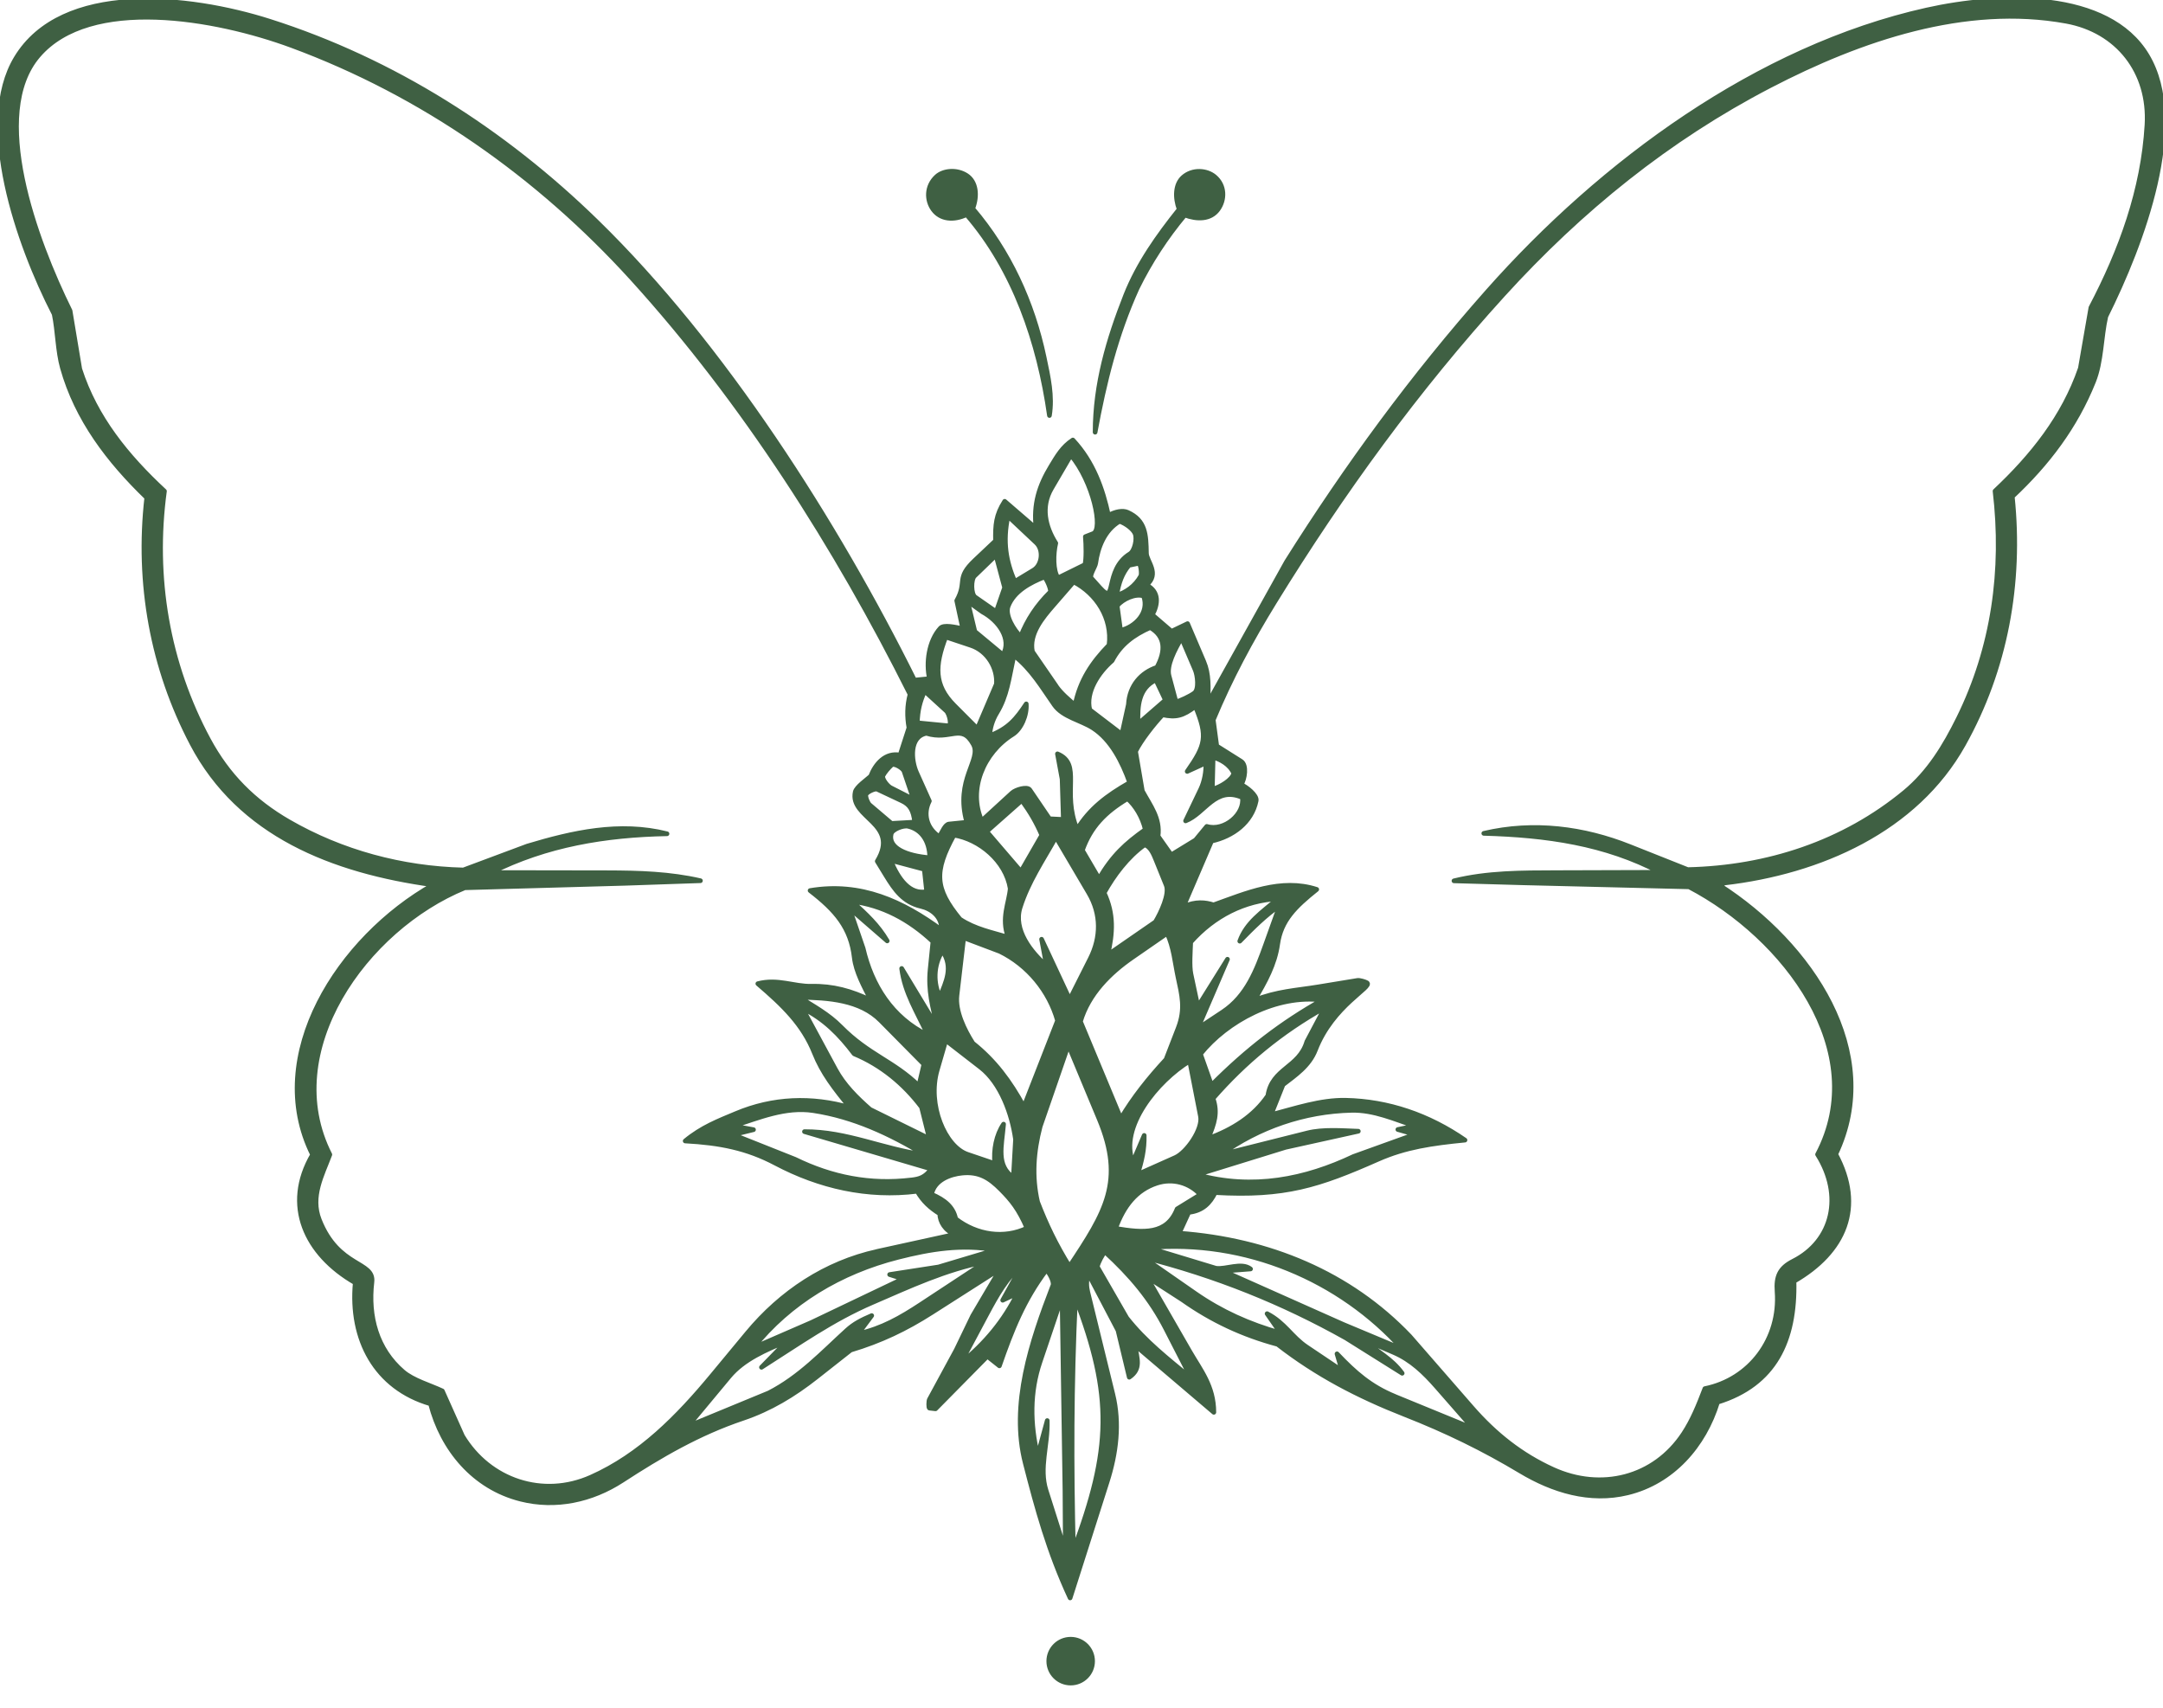
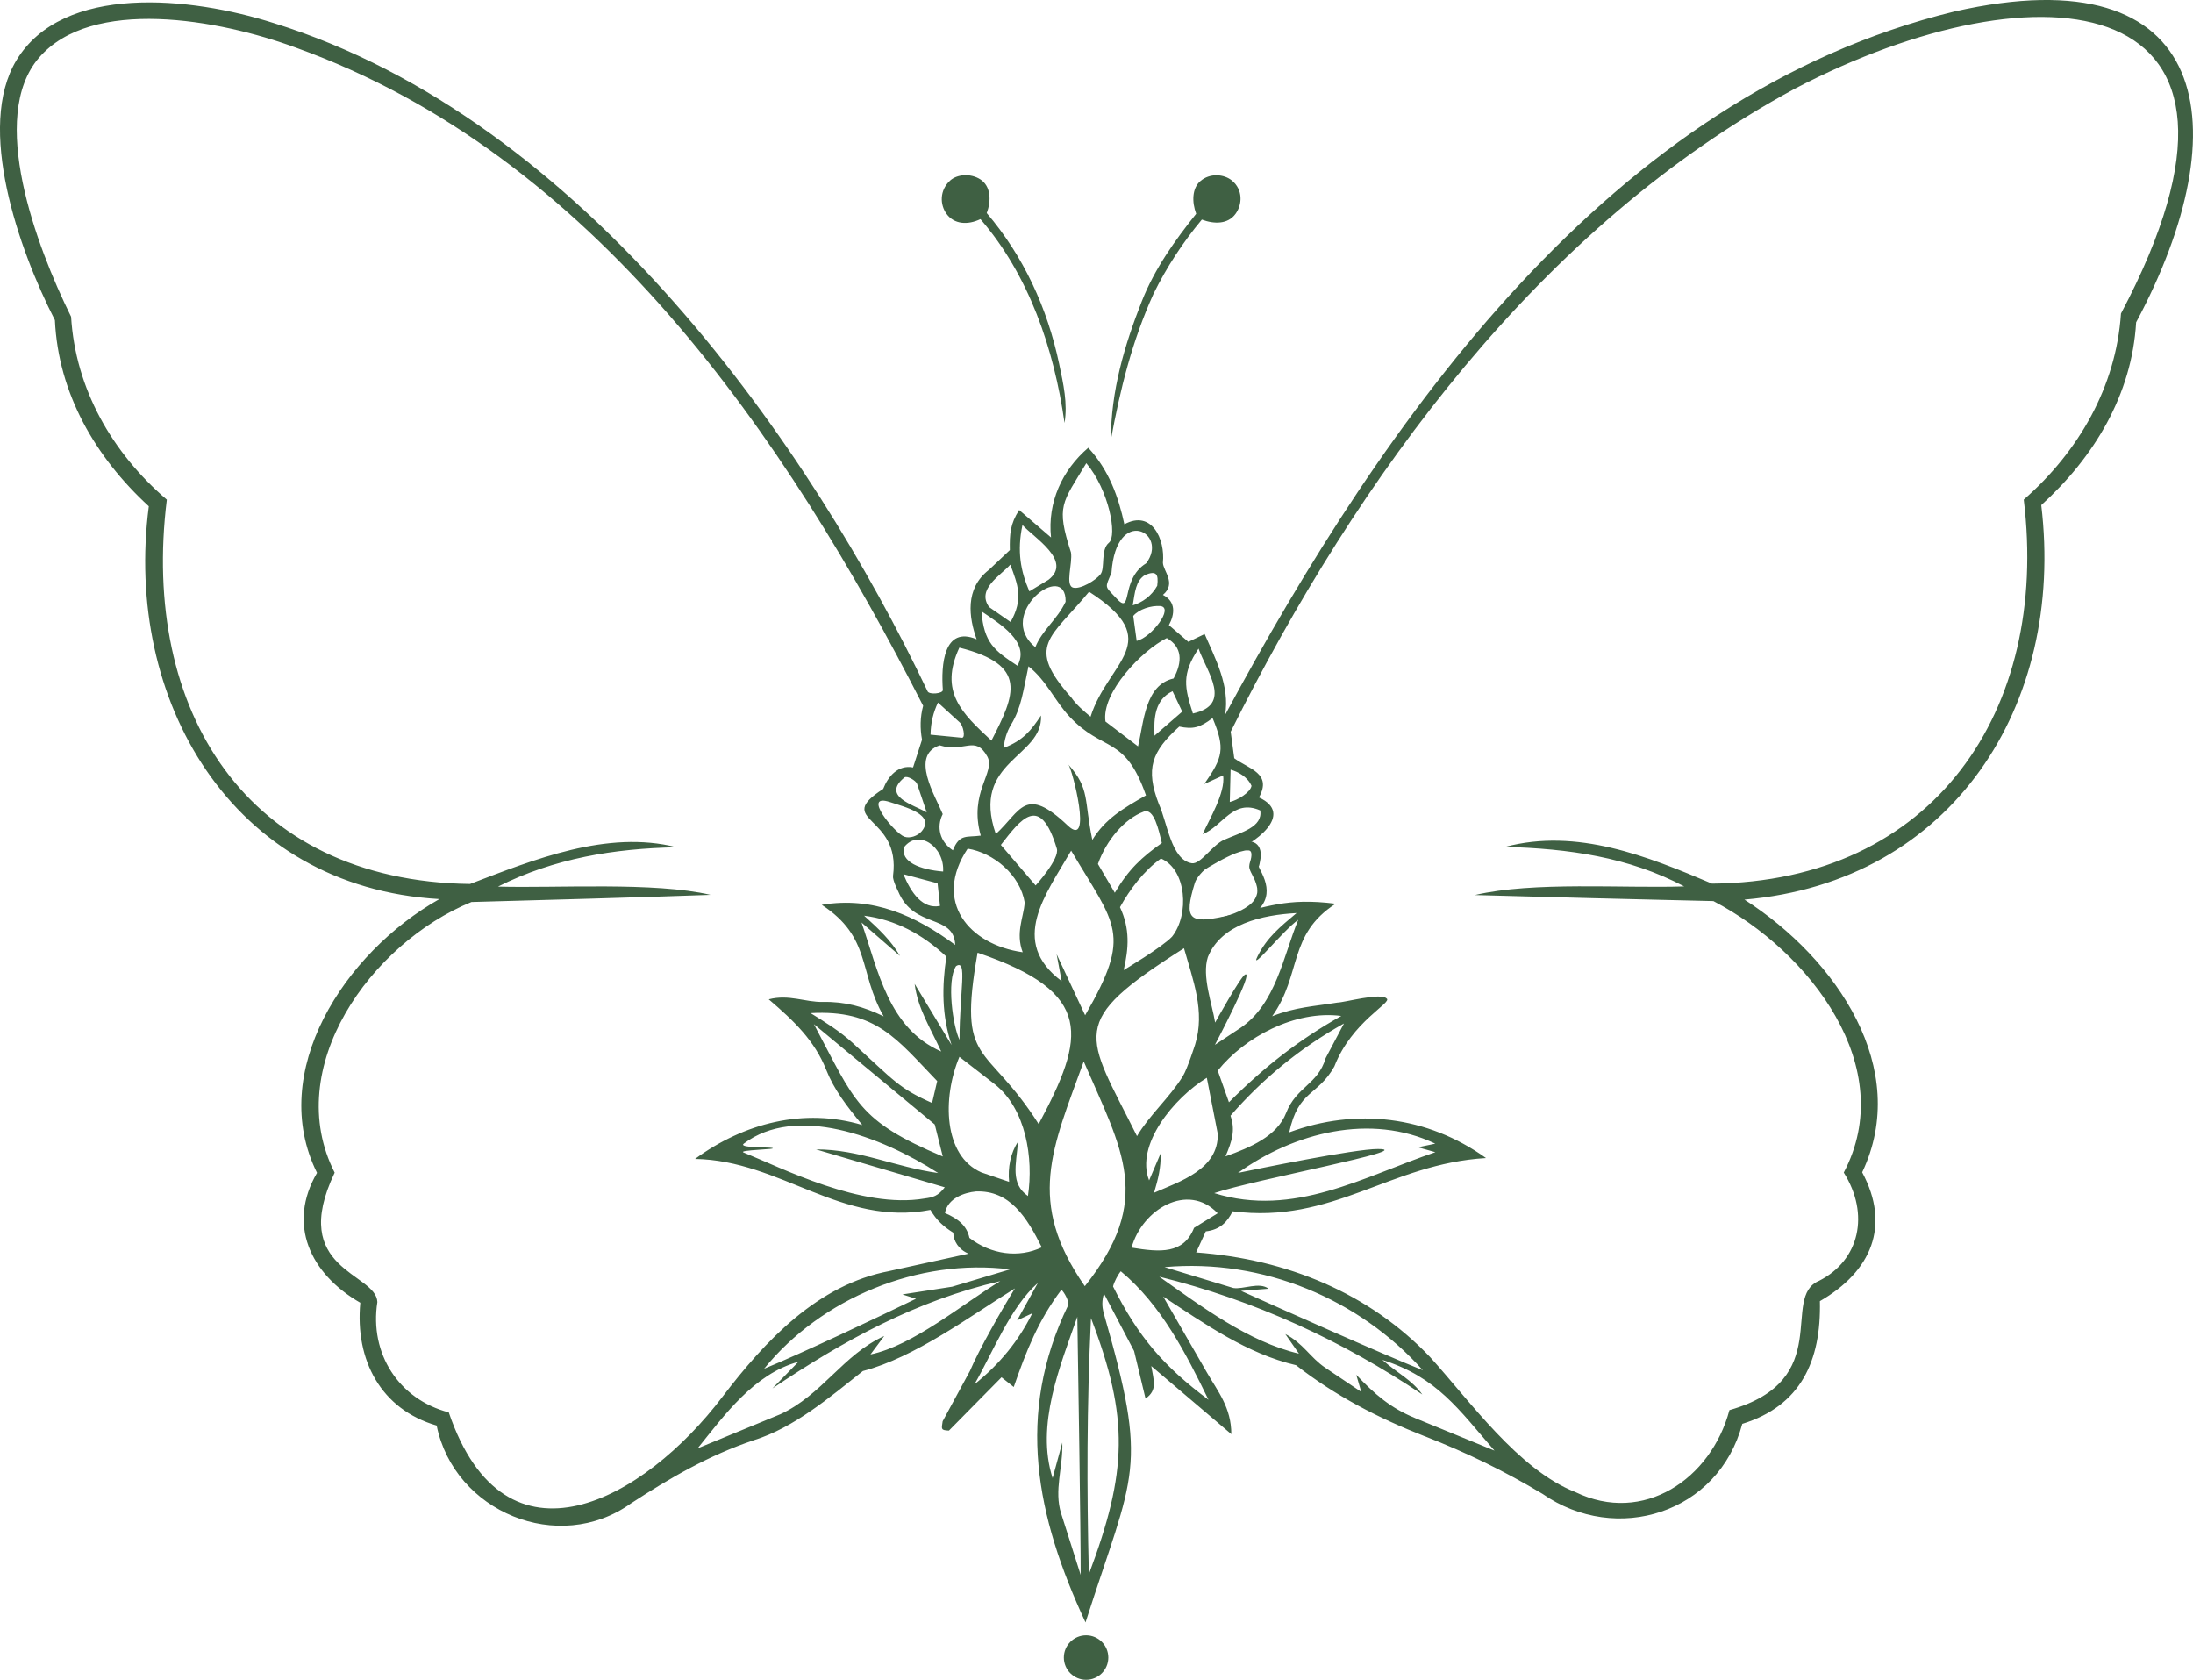
- <svg xmlns="http://www.w3.org/2000/svg" id="Capa_2" data-name="Capa 2" viewBox="0 0 696.67 550">
-   <defs>
-     <style>
-       .cls-3 {
-         fill: #3f6043;
-         stroke: #3f6043;
-         stroke-width: 1.5;
-         stroke-linecap: round;
-         stroke-linejoin: round;
-       }
-     </style>
-   </defs>
+ <svg xmlns="http://www.w3.org/2000/svg" id="Capa_2" data-name="Capa 2" viewBox="0 0 696.31 533.31">
  <g id="Capa_1-2" data-name="Capa 1">
-     <g class="cls-3">
-       <path d="M452.43,455.56c-15.14-5.94-28.4-12.88-40.93-22.6-11.21-3-21.2-7.66-30.62-14.32l-11.55-7.46,13.89,24.12c3.44,5.97,7.74,11.13,7.74,19.56l-25.41-21.62c.69,4.4,2.13,7.62-1.83,10.32l-3.63-15.09-9.56-18.22c-.71,2.23-.6,4.12-.17,5.9l8.07,32.93c2.3,9.39,1.09,19-1.84,28.17l-11.92,37.39c-6.96-15.02-10.68-28.77-14.43-43.37-4.86-18.88,1.91-39.15,8.9-57.28.48-1.25-1.36-4.42-2.13-4.96-7.33,9.74-11.12,19.35-15.12,30.86l-3.88-3.08-16.69,16.92-1.93-.22c-.4-.05-.27-2.36-.07-2.74l8.68-16,5.3-11,8.96-15.19-22.14,14.13c-8.37,5.34-16.38,9.18-26.13,12.1l-11.05,8.7c-7.26,5.71-14.85,10.32-23.63,13.28-14.23,4.79-26.49,11.93-38.91,20.01-9.82,6.39-21.46,8.86-32.67,6.03-15.13-3.81-25.27-16.07-29.06-30.71-17.74-5.16-25.94-20.79-24.25-38.99-16-9.21-23.23-24.95-13.74-41.24-15.84-31.89,8.45-69.75,38.86-86.92-32.46-4.47-62.35-16.26-77.66-45.41-12.81-24.37-17.74-51.73-14.61-79.29-12.24-11.83-22.52-25.21-27.17-41.8-1.53-5.46-1.5-11.76-2.65-17.31C5.82,78.5-7.59,39.93,5.19,18.72,19.95-5.78,60.65-1.51,86.92,6.87c39.81,12.7,75.25,35.33,105.15,64.46,40.72,39.67,77.2,96.86,102.47,147.72l4.83-.48c-1.15-5.02-.27-12.09,3.52-16.26,1.07-1.18,4.67-.35,7.21.19l-1.95-9.05c3.49-6.23-.43-7.06,5.85-12.99l6.64-6.27c-.09-5.11.12-8.32,2.96-12.73l10.12,8.72c-.96-7.78,1.01-13.8,4.81-20.05,1.94-3.19,3.64-6.22,7.02-8.42,6.6,7.09,9.63,15.76,11.46,24.29,2.25-1.26,4.63-1.69,6.17-1,5.84,2.63,5.96,7.25,6.07,13.19.05,2.61,4.41,6.56,0,10.23,4.22,2.16,3.75,6.17,1.9,9.6l6.18,5.31,5.17-2.48,5.22,12.24c1.71,4.01,1.53,8.22,1.27,13.43l25.4-45.61c19.42-30.86,40.6-59.76,64.8-87.08,36.72-41.45,86.9-78.45,141.33-90.6,23.6-5.27,58.43-6.37,71.02,14.64,13.08,21.83-1.64,60.67-13.28,84.03-1.55,6.77-1.35,14.48-3.96,20.99-5.82,14.52-14.83,26.4-26.17,37.03,2.9,28.04-2.22,55.67-15.76,79.88-15.38,27.5-46.16,41-76.97,44.58l-1.52.78c29.42,18.89,52.96,53.72,37.38,86.58,9.12,17.02,2.91,31.47-13.43,40.9.44,19.07-6.15,33.25-24.64,38.96-4.33,14.08-14.54,25.69-28.95,29.19-12.17,2.95-24.1-.73-34.52-6.98-11.97-7.18-23.88-12.99-37.29-18.25h0ZM379.78,397.17c28.92,2.13,54.93,12.91,74.27,33.19l20.03,22.99c7.47,8.57,15.89,15.25,26.11,19.9,15.47,7.04,32.63,2.83,42.08-11.51,2.83-4.3,4.78-9.07,6.85-14.51,14.51-2.94,24.38-16.01,23.25-31.26-.37-4.92.85-7.59,5.24-9.81,12.81-6.49,16.15-21.11,7.8-34.35,17.57-33.23-10.54-70.05-41.39-86.19l-53.55-1.3-22.17-.63c10.79-2.64,21.67-2.61,33.14-2.64l33.32-.1c-17.76-9.37-36.76-11.99-56.85-12.55,16.11-3.79,32.26-1.61,46.93,4.22l18.75,7.45c25.63-.58,50.18-8.59,69.94-24.94,7.76-6.42,12.86-14.84,17.29-23.8,11.26-22.79,14.75-47.69,11.75-73.17,11.95-11.22,22.1-23.87,27.48-39.53l3.4-19.55c9.75-18.57,16.82-37.94,18.06-58.87,1.01-17.08-9.48-30.36-26-33.37-32.53-5.92-66.26,5.6-95.48,20.78-32.78,17.03-60.93,39.82-85.86,67.21-27.87,30.63-51.97,63.85-73.67,99.08-7.72,12.54-14.21,24.68-19.73,37.93l1.13,8.42,7.83,4.93c1.94,1.22,1.2,5.74.02,7.51,1.65.72,5.2,3.43,4.84,5.19-1.42,7.02-7.55,11.5-14.38,12.99l-9.05,21.09c4.04-1.73,7-1.39,9.72-.54,10.41-3.71,21.72-8.72,33.22-4.98-6.93,5.54-11.51,9.97-12.58,17.62-.91,6.48-3.97,12.11-7.57,18.1,7.47-2.94,13.4-3.14,20.71-4.34l12.59-2.07c.65-.11,2.51.44,3.02.76,2.07,1.28-11.02,7.23-16.58,21.6-2.02,5.23-6.51,8.15-10.45,11.22l-3.87,9.69c7.83-2.05,16.04-4.84,24.07-4.67,13.64.29,26.68,4.72,38.41,12.83-10.63,1.05-19.13,2.25-28.01,6.17-19.18,8.47-30,12.01-52.45,10.73-1.64,3.33-3.98,5.87-8.52,6.37l-3.07,6.69-.02.02ZM282.53,403.04l25-5.48c-3.14-1.3-4.8-4.03-4.85-6.66-3.03-1.89-5.37-3.98-7.25-7.24-15.95,2.02-31.49-1.53-45.6-8.99-9.3-4.91-17.94-6.58-29.14-7.2,5.38-4.45,10.72-6.47,16.37-8.84,11.9-5.01,24.4-5.47,36.74-1.91-5.07-6.18-8.94-11.17-11.49-17.59-3.67-9.2-10.1-15.38-18.22-22.32,6.44-1.68,11.59.96,17.29.83,6.85-.15,12.86,1.49,19.2,4.58-2.32-4.56-4.91-9.27-5.43-13.83-1.09-9.56-5.94-15.19-14.23-21.57,16.38-2.77,29.88,3.54,42.38,12.72.1-4.28-3.17-6.83-6.65-7.64-5.69-1.33-8.43-5.26-11.29-9.94l-2.81-4.59c7.43-12.25-8.96-13.84-7.09-22.3.35-1.6,3.68-3.88,4.97-5.06,1.52-3.95,4.73-7.74,9.48-6.82l2.85-8.8c-.64-3.56-.62-7.16.36-10.77-23.66-47.3-53.57-94.38-89.48-133.9-30.27-33.3-67.44-59.45-109.67-75.05C69.53,5.64,29.03-1.59,12.33,17.92c-16.08,18.77-.99,59.45,10.24,82.18l3.12,18.75c5.01,15.62,15.14,28.06,27.28,39.33-3.77,27.71.96,55.51,14.17,80.03,6.19,11.49,14.55,19.91,25.88,26.44,17.04,9.83,36.42,15.05,56.22,15.54l20.6-7.69c14.54-4.37,29.68-7.82,44.99-3.97-19.83.4-38.8,3.48-56.71,12.49l37.34.06c10.44.02,20.35.32,30.14,2.57l-24.23.83-51.68,1.44c-32.04,13.1-60.35,52.72-43.45,85.93-2.47,6.6-6.35,13.51-3.38,21.04,6.14,15.56,17.74,13.22,16.93,20.04-1.3,11.06,1.56,21.61,10.02,28.86,3.27,2.81,8.7,4.32,12.65,6.18l6.51,14.55c8.63,14.32,25.86,20.16,41.41,13.22,15.85-7.06,27.98-19.44,38.98-32.71l11.36-13.71c10.84-13.08,25.18-22.61,41.8-26.26v-.02ZM349.43,181.86c.47-1.85.37-6.34.15-9.02l2.52-.99c3.31-1.3-.01-16.74-7.18-25.26l-6.24,10.67c-3.48,5.95-2.02,12.32,1.37,17.67-.82,3.44-.92,8.95.74,11.19l8.64-4.26ZM332.9,183.62c2.8-1.69,3.29-6.54.88-8.81l-9.13-8.59c-1.77,8.38-.58,14.61,2.19,21.07l6.06-3.67h0ZM363.92,178.38c1.53-.94,2.38-4.83,1.67-6.53-.63-1.51-3.01-3.28-5.01-3.96-4.93,2.92-6.99,8.54-7.67,13.5-.16,1.19-2.16,3.97-1.4,4.82l2.76,3.08c5.6,6.23,1.21-5.73,9.65-10.91ZM320.88,197.02l2.7-7.78-2.79-10.42-6.92,6.69c-1.16,1.13-1.14,5.85.21,6.79l6.79,4.72h.01ZM367.44,185.49c.36-.67-.04-4.21-.76-4.06l-3.08.64c-2.23,2.74-3.24,5.52-3.94,9.65,2.89-.84,5.98-2.91,7.79-6.23h-.01ZM328.74,205.01c2.09-5.35,5.16-10.05,9.61-14.43.09-1.02-1.04-3.72-1.94-4.76-4.65,1.81-9.86,4.6-11.7,9.44-1.11,2.92,1.91,7.71,4.03,9.75h0ZM340.15,220.98c1.56,2.27,4.09,4.42,6.12,6.1,1.62-8,5.49-13.72,10.94-19.33,1.08-8.69-4.04-16.54-11.4-20.35l-6.58,7.58c-3.36,3.87-7.87,9.15-6.7,14.89l7.64,11.1h-.02ZM360.91,203.02c4.68-1.05,9.39-5.68,7.42-11.07-2.66-.91-6.7.98-8.51,3.14l1.09,7.93ZM323.06,210.9c2.88-5.07-1.36-11-6.64-13.84l-4.78-3.44,2.34,9.75,9.08,7.54h0ZM361.34,236.48l2.1-9.56c.33-6.12,4.14-10.32,9.18-11.98,2.9-5.34,2.76-10.01-2.16-12.83-5.39,2.39-9.56,5.46-12.27,10.68-4.35,3.78-8.58,10.04-7.19,15.81l10.33,7.88h.01ZM314.8,234.67l6.13-14.36c.38-5.17-2.86-10.67-8.2-12.45l-8.12-2.71c-3.54,9.23-3.81,15.49,2.71,22.02l7.48,7.5ZM378.76,226.07c1.32-.34,4.5-1.79,5.92-2.86,1.59-1.2,1-5.76.28-7.45l-4.4-10.29c-2.18,3.74-4.93,8.87-4.03,12.22l2.24,8.38h-.01ZM338.01,263.7l4.48.22-.4-13.02-1.5-8.11c7.98,3.32,1.28,12.1,6.31,24.29,4.12-6.66,9.57-10.82,16.97-15.02-2.39-6.66-5.92-13.76-11.85-17.6-3.86-2.49-9.7-3.54-12.42-7.41-4.02-5.73-7.29-11.43-13.03-15.97-1.64,7.55-2.2,13.05-5.5,18.48-1.46,2.41-2.17,4.88-2.32,7.41,6.1-2.34,8.61-5.46,11.79-10.27.29,3.61-1.65,8.13-4.38,9.83-9.5,5.93-14.38,17.82-9.96,27.8l9.78-8.97c1.13-1.04,4.88-2.2,5.71-.97l6.33,9.31h0ZM375.38,225.48l-3.08-6.49c-5.58,2.61-6,8.43-5.73,14.12l8.8-7.64h.01ZM305.38,233.76c1.33.13.41-3.9-.59-4.81l-6.97-6.36c-1.46,3.15-2.27,6.18-2.36,10.2l9.92.97h0ZM388.69,266.16c5.65,1.71,12.31-4.01,11.45-9.32-8.7-3.82-11.95,5.08-18.28,7.54l4.89-10.22c1.19-2.5,1.76-5.79,1.63-8.44l-6,2.73c5.9-8.44,6.72-11.17,2.64-20.94-4.05,3.1-6.26,3.61-10.58,2.71-2.77,2.93-6.99,8.27-8.69,11.78l2.18,12.75c2.56,4.75,5.85,8.79,5.06,14.56l4.25,6.02,7.83-4.79,3.61-4.38h0ZM311.41,264.83c-3.92-13.78,4.84-20.11,2.08-25.12-3.84-6.95-7.32-1.09-15.12-3.54-5.56,1.06-4.93,8.69-3.16,12.64l4.12,9.18c-2.09,4.13-.91,8.79,3.23,11.5.99-1.72,1.88-3.97,3.1-4.09l5.76-.58h-.01ZM397.38,249.04c-1.3-2.93-4.37-4.52-6.65-5.15l-.26,10.27c2.46-.56,6.52-3,6.91-5.13h0ZM294.25,257.45l-3.06-9.04c-.35-1.04-3.21-2.76-4.03-2.03-.97.86-2.29,2.44-2.77,3.41s1.43,3.37,2.49,3.91l7.37,3.75h0ZM294.61,264.77c-.42-3.79-1.49-5.61-4.1-6.84l-7.95-3.74c-.77-.36-3.49.94-3.67,1.77-.18.83.59,2.73,1.23,3.28l7.02,5.96,7.46-.42h.01ZM353.97,282.98c4.39-7.46,8.55-11.28,14.93-15.8-1-4.18-3.17-7.66-5.73-9.97-7.27,4.34-11.9,9.12-14.56,16.63l5.36,9.14h0ZM328.83,280.66l6.73-11.69c-1.76-4.05-3.52-7.13-6.44-11.19l-11.33,10.02,11.04,12.87h0ZM299.46,276.24c-.03-5.75-3.01-9.25-6.98-10.13-1.65-.37-5.09,1.02-5.44,2.43-1.15,4.62,5.06,7.13,12.42,7.71h0ZM324.72,301.85c-2.3-6.11.25-11,.66-15.68-1.43-8.91-9.96-15.91-18.13-17.2-6.45,11.78-6.19,17.16,1.94,27.06,4.77,3.2,10.48,4.32,15.53,5.83h0ZM344.55,321.87l6.62-13.14c3.45-6.84,3.55-14.3-.44-21.08l-10.63-18.04c-4.22,7.54-8.95,14.45-11.53,22.64-2.29,7.29,3.6,14.51,8.5,18.78l-1.59-8.53,9.05,19.38h.02ZM372.14,296.92c1.79-2.96,4.62-9,3.48-11.83l-3.24-8.01c-.75-1.84-1.79-4.51-3.75-4.98-5.45,3.88-9.92,9.86-13.01,15.45,3.21,6.85,2.79,13.02,1.17,19.97l15.36-10.61h-.01ZM298.47,287.16l-.77-7.19-10.86-2.89c2.49,6.04,6.16,11.18,11.63,10.07h0ZM393.86,325.9c7.74-5.13,10.87-13.52,13.79-21.63l4.55-12.69c-4.88,3.42-8.57,7.12-12.89,11.54,2.15-5.98,7.12-9.27,12.37-13.69-10.87.58-20.67,5.54-28.17,13.99-.11,3.01-.47,7.71.08,10.3l2.23,10.48,9.53-15.26-9.6,22.33,8.11-5.37h0ZM290.42,311.91l11.72,19.4c-1.85-6.97-3.23-12.43-2.55-19.15l.9-8.9c-7.68-7.2-16.26-11.72-26.12-12.99,4.7,4.26,8.46,7.75,11.39,12.77l-12.21-10.6,4.45,12.99c2.75,11.84,9.2,22.3,20.84,27.96-3.42-7.49-7.43-13.56-8.43-21.47h0ZM375.56,341.23l3.91-10.09c2.42-6.25,1.19-10.63-.07-16.54-1-4.69-1.35-9.49-3.48-14.02l-11.26,7.79c-7.21,4.99-14.06,11.76-16.67,20.63l13.01,31.23c4.03-6.78,8.99-12.99,14.55-19h.01ZM329.8,356.42l10.82-27.7c-2.66-9.5-9.49-17.86-18.55-22.3l-11.68-4.41-2.17,18.58c-.59,5.07,2.42,11.19,5.12,15.41,7.02,5.59,11.92,12.15,16.45,20.43h0ZM303.56,306.27c-3.08,4.72-2.91,10.66-.83,14.82,1.95-4.85,4.41-9.55.83-14.82ZM295.95,349.71l1.63-6.94-13.92-14.08c-6.57-6.65-16.75-7.39-26.28-7.5,4.67,2.89,9.52,5.56,13.37,9.47,9.05,9.17,17.03,11.06,25.2,19.05ZM390.2,349.5c11.66-11.69,22.62-20.05,35.68-27.41-14.71-1.93-30.77,6.79-39.23,17.36l3.56,10.05h0ZM299.35,366.71l-2.55-10.17c-5.64-7.46-12.9-13.49-21.68-17.14-4.63-6.14-9.65-11.26-16.69-14.7l10.66,19.73c2.73,5.04,6.8,9.07,11.15,12.88l19.1,9.4h0ZM420.89,335.52l5.84-11.04c-14.18,7.91-25.95,17.72-36.03,29.28,1.59,4.58.5,8-1.59,12.91,7.93-2.85,14.79-7.21,19.25-13.78,1.32-8.88,10.05-8.97,12.54-17.37h-.01ZM323.24,362.05c-.62,7.34-2.47,13.27,3.15,17.2l.7-12.3c-1.14-8.2-4.74-18.14-11.22-23.17l-11.24-8.71-2.77,9.55c-3.24,11.17,2.5,24.69,9.74,27.15l8.81,2.99c-.47-4.4.47-9.24,2.83-12.71ZM344.45,407.89c11.66-17.52,17.93-27.49,9.61-47.44l-9.96-23.9-9.07,26.23c-2.13,8.18-2.72,16.13-.84,24.34,2.83,7.32,5.84,13.59,10.27,20.77h0ZM366.42,378.22l12.15-5.42c3.62-1.61,8.91-9.13,8.09-13.28l-3.48-17.81c-10.49,6.42-22.76,21.35-18.32,32.58l3.67-8.61c.1,4.66-.79,8.09-2.1,12.54h0ZM293.51,380.04c2.64-.32,4.37-.77,6.47-3.55l-40.87-12.03c13.73-.05,25.12,5.63,38.79,7.5-11.18-6.81-22.99-12.29-35.89-14.26-9.06-1.39-17.65,2.34-25.85,4.93l6.53,1.2-6.57,1.61,19.96,7.94c11.85,5.8,24.2,8.24,37.43,6.65h0ZM385.52,378.33c17.97,5.02,35.01,1.46,50.43-5.86l19.8-7.13-5.52-1.56,5.48-1.15c-6.45-2.13-13.16-5.19-20.35-5.03-15.29.35-29.9,5.4-42.28,14.32l28.06-7.04c4.93-1.24,11.04-.74,16.35-.55l-23.47,5.19-28.51,8.82h.01ZM330.78,395.54c-2.63-6.11-4.96-8.97-8.4-12.44-3.74-3.77-7.02-5.82-12.46-5.3-3.77.36-8.97,2.17-9.88,6.85,4.26,1.84,6.97,4.05,7.78,7.9,6.85,5.29,15.66,6.48,22.97,2.99h-.01ZM379.14,389.35l7.49-4.61c-3.5-3.8-8.87-5.37-14.05-3.68-6.61,2.16-10.67,7.34-13.28,14.58,9.06,1.49,16.52,2.11,19.84-6.29ZM394.04,409.37l38.64,17.21,19.08,7.98c-20.09-22.51-50.66-35.53-82-32.73l21.84,6.63c3.17.5,8.25-2.04,11.18.23l-8.74.68h0ZM286.55,410.49l15.76-2.44,18.38-5.5c-11.03-1.93-21.01-.27-31.41,2.37-18.53,4.71-34.94,14.46-46.66,29.16l18.77-8.16,29.46-14.06-4.31-1.37h.01ZM383.72,443.96l-8.18-15.97c-4.91-9.59-11.37-17.25-19.67-24.84-.77.86-2.12,3.31-2.46,4.82l9.51,16.52c6.03,7.64,13.08,13.07,20.81,19.47h-.01ZM449.21,449.73l25.31,10.37-11.73-13.4c-4.01-4.58-8.26-8.71-13.88-11.12l-9.99-4.29c4.99,4.37,9.23,6.23,12.7,10.99l-18.12-11.36c-20.47-11.49-41.93-20.11-65.4-26.04l16.85,11.71c8.42,5.85,17.46,9.92,27.48,12.72l-4.32-6.22c5.69,2.92,7.88,7.47,12.72,10.72l11.39,7.64-1.59-5.43c5.86,6.18,10.9,10.55,18.59,13.7h-.01ZM247.64,448.61c9.95-5.09,17.3-13.04,25.15-20.18,2.28-2.07,4.6-3.27,7.98-4.72l-4.37,5.85c7.69-1.69,13.79-5.23,20.17-9.42l21.04-13.84c-13.25,2.63-24.52,7.96-36.64,13.18-12.92,5.56-23.51,13.14-35.71,20.88l8.25-8.45c-6.86,2.82-14.05,5.9-18.64,11.41l-13.36,16.07,26.13-10.78h0ZM327.76,416.5l-4.81,2.26,6.59-11.9c-5.33,4.7-8.49,10.35-11.77,16.49l-8.38,15.72c8.01-6.44,14.02-13.77,18.38-22.58h-.01ZM336.93,480.04l6.2,19.51-.12-19.53-.94-62.43-7.1,21.02c-3.3,9.75-3.24,19.86-.75,30.2l3.08-11.29c.26,7.97-2.7,15.2-.37,22.53h0ZM346.4,418.01c-1.33,28.29-1.34,53.97-.67,81.32,12.25-32.59,12.82-49.62.67-81.32Z" />
-       <path d="M352.72,139.2c0-15.48,4.28-29.96,9.86-44.11,4.06-10.29,10.56-19.34,17.22-27.68-1.4-3.77-1.3-8.05,1.27-10.32,3.03-2.68,7.59-2.33,10.15-.18,3.39,2.84,3.31,7.44,1.1,10.5-2.44,3.39-6.83,3.3-10.72,1.85-5.96,7.13-11.22,15.15-15.35,23.58-6.85,15.12-10.59,30.37-13.53,46.36h0Z" />
-       <path d="M338.01,133.82c-3.36-23.65-11.31-46.91-26.7-64.71-4.12,1.97-8.36,1.6-10.73-1.62-2.18-2.96-2.28-7.53,1.09-10.62,2.16-1.98,6.47-2.42,9.64-.36s3.57,6.54,1.99,10.67c11.69,13.71,19.27,30.17,23,47.9,1.36,6.44,2.73,12.54,1.71,18.74h0Z" />
-       <circle cx="344.85" cy="535" r="7.06" />
+     <g fill="#3f6043">
+       <path d="M452.43,456.02c-15.14-5.94-28.4-12.88-40.93-22.6-15.54-3.62-29.04-13.16-42.17-21.78l13.89,24.12c3.44,5.97,7.74,11.13,7.74,19.56l-25.41-21.62c.69,4.4,2.13,7.62-1.83,10.32l-3.63-15.09-9.56-18.22c-.71,2.23-.6,4.12-.17,5.9,14.55,50.51,9.74,50.25-5.69,98.49-15.73-33.85-22.24-66.05-5.54-100.65.48-1.25-1.36-4.42-2.13-4.96-7.33,9.74-11.12,19.35-15.12,30.86l-3.88-3.08-16.69,16.92c-2.56-.11-2.42-.42-2-2.96,0,0,8.68-16,8.68-16,2.74-6.58,10.45-20.05,14.26-26.18-14.33,8.88-31.8,21.93-48.27,26.23-10.47,8.29-21.77,17.96-34.68,21.98-14.23,4.79-26.49,11.93-38.91,20.01-23.07,16.54-56.2,2.69-61.74-24.68-17.74-5.16-25.94-20.79-24.25-38.99-16-9.21-23.23-24.95-13.74-41.24-15.84-31.89,8.45-69.75,38.86-86.92-66.23-3.79-100.27-63.46-92.27-124.7-16.96-15.57-28.73-35.8-29.82-59.1C5.82,78.96-7.59,40.39,5.19,19.18,19.95-5.32,60.65-1.05,86.92,7.33c98.7,30.62,170.65,134.54,207.62,212.18.52,1.1,4.92.73,4.83-.48-.59-7.75.22-20.47,10.73-16.07-2.42-6.8-3.85-16.06,3.9-22.04,0,0,6.64-6.27,6.64-6.27-.09-5.11.12-8.32,2.96-12.73l10.12,8.72c-1.18-11.14,3.56-21.42,11.82-28.48,6.6,7.09,9.63,15.76,11.46,24.29,8.67-4.71,13,4.73,12.24,12.19.05,2.61,4.41,6.56,0,10.23,4.22,2.16,3.75,6.17,1.9,9.6l6.18,5.31,5.17-2.48c3.36,7.75,8.08,16.54,6.49,25.67C439.59,133.02,511.1,30.3,620.51,3.66c82.14-18.62,90.89,36.74,57.74,98.68-1.34,22.97-13.33,42.78-30.12,58.03,7.6,63.46-28.14,119.56-94.24,125.24,29.42,18.89,52.96,53.72,37.38,86.58,9.12,17.02,2.91,31.47-13.43,40.9.44,19.07-6.15,33.25-24.64,38.96-7.56,28.39-39.97,38.56-63.46,22.21-11.97-7.18-23.88-12.99-37.29-18.25ZM379.78,397.63c28.92,2.13,54.93,12.91,74.27,33.19,12.71,14.02,28.07,35.79,46.14,42.89,21.61,10.45,43.09-4.13,48.93-26.02,33.75-9.57,15.96-35.88,28.49-41.07,12.81-6.49,16.15-21.11,7.81-34.35,17.57-33.23-10.54-70.05-41.39-86.19-15.39-.32-61.03-1.49-75.72-1.92,18.53-4.37,47.12-2.1,66.45-2.74-17.76-9.37-36.76-11.99-56.85-12.55,22.81-6.06,45.27,3.01,65.68,11.67,70.41-.59,107.15-55,98.98-121.91,17.36-15.2,29.31-35.78,30.87-59.08,55.32-104.53-26.24-111.73-103.42-71.46-80.94,43.7-138.94,123.3-179.26,204.22l1.13,8.42c4.7,3.45,12.09,4.77,7.85,12.44,11.56,5.35-1.53,14.95-9.11,17.55-3.5,1.2-10.2,6.18-11.26,9.62-3.58,11.62-1.71,12.96,9.42,10.6,13.74-2.91,19.39-6.02,35.29-4.02-15.26,9.85-10.69,22.47-20.15,35.72,7.47-2.94,13.4-3.14,20.71-4.34,2.29-.03,13.68-3.21,15.61-1.31,2.07,1.28-11.02,7.23-16.58,21.6-5.3,9.46-11.43,7.4-14.32,20.91,21.19-7.81,43.74-5.27,62.48,8.16-30.6,1.81-48.53,21.03-80.46,16.91-1.64,3.33-3.98,5.87-8.52,6.37l-3.07,6.69ZM282.53,403.5l25-5.48c-3.14-1.3-4.8-4.03-4.85-6.66-3.03-1.89-5.37-3.98-7.25-7.24-28.13,5.44-47.51-15.72-74.74-16.18,15.54-11.41,34.62-16.28,53.11-10.76-5.07-6.18-8.94-11.17-11.49-17.59-3.67-9.2-10.1-15.38-18.22-22.32,6.44-1.68,11.59.96,17.29.83,6.85-.15,12.86,1.49,19.2,4.58-8.06-14.15-3.84-25.07-19.66-35.41,16.38-2.77,29.88,3.54,42.38,12.72-.45-10.02-13.08-4.9-18.13-17.03,0,0-1.8-3.54-1.62-4.87,2.62-19.5-19.21-17.21-3.12-27.62,1.52-3.95,4.73-7.74,9.48-6.82l2.85-8.8c-.64-3.56-.62-7.16.36-10.77C249.32,138.28,188.56,49.15,93.98,15.14,69.53,6.1,29.03-1.13,12.33,18.38c-16.08,18.77-.99,59.45,10.24,82.18,1.4,22.88,12.98,43.14,30.4,58.08-8.27,66.71,25.16,121.05,96.27,122.01,20.27-7.73,43.51-17.24,65.59-11.66-19.83.4-38.8,3.48-56.71,12.49,18.73.53,49.57-1.55,67.49,2.62-15.5.58-59.78,1.86-75.91,2.27-32.04,13.1-60.35,52.72-43.44,85.93-14.83,31.03,13.19,31.67,13.56,41.07-2.56,16.34,6.78,30.9,22.67,35.04,17.97,52.81,62.21,27.61,86.9-4.94,13.54-17.75,30.29-35.72,53.16-39.96ZM349.43,182.32c1.53-1.95-.06-7.78,2.67-10.01s-.01-16.74-7.18-25.26c-7.71,12.78-9.66,13.48-4.87,28.34.58,3.49-1.98,10.54.74,11.19,2.34.57,7.16-2.36,8.64-4.26ZM332.9,184.08c7.79-5.99-4.66-13.38-8.25-17.4-1.77,8.38-.58,14.61,2.19,21.07l6.06-3.67ZM363.92,178.84c7.38-9.69-9.51-18.58-11.01,3.01-2.06,4.96-2.23,4.05,1.36,7.9,5.6,6.23,1.21-5.73,9.65-10.91ZM320.88,197.48c4.13-7.33,2.32-11.81-.09-18.21-3.16,3.52-10.82,7.77-6.71,13.48,0,0,6.79,4.72,6.79,4.72ZM367.44,185.95c.47-3.73-.31-4.86-3.84-3.42-3.02,1.83-3.24,5.52-3.94,9.65,2.89-.84,5.98-2.91,7.79-6.23ZM328.74,205.47c2.09-5.35,6.96-8.78,9.61-14.43.26-13.51-22.57,3.93-9.61,14.43ZM340.15,221.44c1.56,2.27,4.09,4.42,6.12,6.1,5.54-17.56,24.19-23.77-.47-39.67-12.16,14.77-20.35,17.05-5.65,33.57ZM360.91,203.48c4.68-1.05,12.06-10.75,7.42-11.07-2.81-.19-6.7.98-8.51,3.14l1.09,7.93ZM323.06,211.36c4.18-7.55-5.8-13.42-11.42-17.28.75,10,4.09,12.45,11.42,17.28ZM361.34,236.94c1.84-7.63,2.18-19.5,11.28-21.53,2.9-5.34,2.76-10.01-2.16-12.83-7.87,3.91-20.81,17.32-19.46,26.49l10.33,7.88ZM314.8,235.13c7.56-14.68,11.7-24.04-10.19-29.52-6.49,14.03.79,20.79,10.19,29.52ZM378.76,226.52c12.69-2.77,4.5-13.06,1.79-20.6-5.45,8.15-4.43,12.39-1.79,20.6ZM339.05,262.11c8.02,7.62,1.37-18.03.2-19.35,6.87,7.71,4.92,11.21,7.58,23.89,4.12-6.66,9.63-9.93,17.03-14.13-6.71-19.27-13.57-13.56-24.27-25.01-4.78-5.11-7.29-11.43-13.03-15.97-1.64,7.55-2.2,13.05-5.5,18.48-1.46,2.41-2.17,4.88-2.32,7.41,6.1-2.34,8.61-5.46,11.79-10.27.71,13.46-22.41,14.22-14.34,37.64,8.01-7.35,9.19-15.67,22.87-2.68ZM375.38,225.94l-3.08-6.49c-5.58,2.61-6,8.43-5.73,14.12l8.8-7.64ZM305.38,234.22c1.33.13.41-3.9-.59-4.81l-6.97-6.36c-1.46,3.15-2.27,6.18-2.36,10.2l9.92.97ZM388.69,266.62c5.41-2.37,12.31-4.01,11.45-9.32-8.7-3.82-11.95,5.08-18.28,7.54,2.18-4.92,7.25-13.08,6.51-18.66l-6,2.73c5.9-8.44,6.72-11.17,2.64-20.94-4.05,3.1-6.26,3.61-10.58,2.71-8.78,7.92-10.79,13.39-6.5,24.53,2.73,5.96,3.92,17.79,10.46,18.85,2.81.46,6.51-5.78,10.29-7.44ZM311.41,265.29c-3.92-13.78,4.84-20.11,2.08-25.12-3.84-6.95-7.32-1.09-15.12-3.54-9.48,3.19-1.39,16.08.96,21.83-2.09,4.13-.91,8.79,3.23,11.5,2.12-5.36,4.42-4.03,8.86-4.67ZM397.38,249.5c-1.3-2.93-4.37-4.52-6.65-5.15l-.26,10.27c2.46-.56,6.52-3,6.91-5.13ZM294.25,257.91l-3.06-9.04c-.35-1.04-3.18-2.72-4.03-2.03-7.34,6.02,2.9,8.65,7.09,11.07ZM292.61,263.96c4.52-5.37-5.26-7.74-10.05-9.32-9.14-3.01,1.49,9.88,4.59,11,1.76.64,4.26-.26,5.46-1.69ZM353.97,283.44c4.39-7.46,8.55-11.28,14.93-15.8-1-4.18-2.5-11.17-5.73-9.97-6.13,2.26-11.9,9.12-14.56,16.63l5.36,9.14ZM328.83,281.12s7.71-8.46,6.73-11.69c-5.36-17.81-11.5-9.21-17.77-1.18l11.04,12.87ZM299.46,276.7c.48-7.89-7.83-13.64-12.42-7.71-1.15,4.62,5.06,7.13,12.42,7.71ZM324.72,302.31c-2.3-6.11.25-11,.66-15.68-1.43-8.91-9.96-15.91-18.13-17.2-11.13,16.74.36,30.48,17.47,32.89ZM344.55,322.33c15.07-26.04,9.66-28.42-4.44-52.26-8.08,13.97-19.83,28.81-3.02,41.42l-1.59-8.53,9.05,19.38ZM372.14,297.38c5.58-7.04,4.61-21.35-3.52-24.81-5.45,3.88-9.92,9.86-13.01,15.45,3.21,6.85,2.79,13.02,1.17,19.97,0,0,12.16-7.21,15.36-10.61ZM298.47,287.62l-.77-7.19-10.86-2.89c2.49,6.04,6.16,11.18,11.63,10.07ZM393.86,326.35c11.24-7.6,13.57-22.69,18.34-34.32-4.88,3.42-15.66,17.06-12.89,11.54,2.98-5.95,7.12-9.27,12.37-13.69-10.87.58-23.97,3.5-28.17,13.99-1.96,6.04,1.37,14.88,2.31,20.78,0,0,8.07-14.59,9.53-15.26,2.93-1.34-9.6,22.33-9.6,22.33l8.11-5.37ZM290.42,312.37l11.72,19.4c-3.15-9.53-3.07-18.52-1.65-28.06-7.68-7.2-16.26-11.72-26.12-12.99,4.7,4.26,8.46,7.75,11.39,12.77l-12.21-10.6c5.33,15.33,8.49,33.53,25.3,40.95-3.42-7.49-7.43-13.56-8.43-21.47ZM375.56,341.69c1.43-2.29,3.91-10.09,3.91-10.09,3.25-10.5-.7-20.47-3.54-30.55-37.41,23.77-31.33,26.68-14.92,59.65,4.03-6.78,10.22-12.06,14.55-19ZM329.8,356.88c14.74-27.6,17.94-41.73-19.4-54.41-6.41,36.46,2.56,27.92,19.4,54.41ZM303.56,306.73c-3.08,4.72-.97,19.24,1.11,23.4,0-15.52,2.6-25.77-1.11-23.4ZM295.95,350.17l1.63-6.94c-12.92-13.39-19.37-22.73-40.2-21.58,4.67,2.89,9.32,5.77,13.37,9.47,13.3,12.14,14.62,14.34,25.2,19.05ZM390.2,349.96c11.66-11.69,22.62-20.05,35.68-27.41-14.71-1.93-30.77,6.79-39.23,17.36l3.56,10.05ZM258.43,325.16c13.14,24.73,13.88,30.6,40.92,42.01l-2.55-10.17M420.89,335.98l5.84-11.04c-14.18,7.91-25.95,17.72-36.03,29.28,1.59,4.58.5,8-1.59,12.91,7.93-2.85,16.36-6.38,19.25-13.78,3.26-8.37,10.05-8.97,12.54-17.37ZM323.24,362.51c-.62,7.34-2.47,13.27,3.15,17.2,1.81-11.99-.61-27.63-10.52-35.47,0,0-11.24-8.71-11.24-8.71-5.5,13.13-5.05,31.44,6.98,36.69,0,0,8.8,2.99,8.8,2.99-.47-4.4.47-9.24,2.83-12.71ZM344.45,408.34c21.94-27.47,11.91-43.03-.35-71.34-10,27.64-18.35,44.49.35,71.34ZM366.42,378.68c8.22-3.6,20.48-7.4,20.24-18.69,0,0-3.48-17.81-3.48-17.81-10.49,6.42-22.76,21.35-18.32,32.58l3.67-8.61c.1,4.66-.79,8.09-2.1,12.54ZM293.51,380.5c2.64-.32,4.37-.77,6.47-3.55l-40.87-12.03c13.73-.05,25.12,5.63,38.79,7.5-18.46-11.86-45.24-21.78-61.74-9.33-1.81,1.37,7.71,1.07,8.99,1.36,2.23.5-11.15.6-9.03,1.46,12.01,4.84,37.47,17.98,57.39,14.6ZM385.52,378.79c25.27,7.9,47.62-5.34,70.23-12.99l-5.52-1.56,5.48-1.15c-20.51-9.76-44.8-3.54-62.63,9.29,6.09-1.26,37.01-7.61,44.41-7.59,13.23.03-39.36,9.71-51.98,14.01ZM330.78,396c-4.76-9.53-10.13-18.13-20.87-17.74-3.77.36-8.97,2.17-9.88,6.85,4.26,1.84,6.97,4.05,7.78,7.9,6.85,5.29,15.66,6.48,22.97,2.99ZM379.14,389.81l7.49-4.61c-9.52-9.99-24.01-1.21-27.34,10.9,9.06,1.49,16.52,2.11,19.84-6.29ZM394.04,409.83c12.62,5.66,45.31,20.27,57.72,25.19-20.09-22.51-50.66-35.53-82-32.73l21.84,6.63c3.17.5,8.25-2.04,11.18.23l-8.74.68ZM286.55,410.95l15.76-2.44,18.38-5.5c-29.06-3.64-59.88,9.13-78.07,31.54,11.36-4.61,36.99-16.74,48.23-22.22l-4.31-1.37ZM383.72,444.42c-7.12-14.61-14.95-30.09-27.85-40.81-.77.86-2.12,3.31-2.46,4.82,7.93,15.89,16.03,25.33,30.32,35.99ZM449.21,450.18l25.31,10.37c-11.4-13.12-18.16-23.23-35.61-28.81,4.99,4.37,9.23,6.23,12.7,10.99-25.43-17.09-53.25-29.92-83.52-37.4,13.16,9.29,28.35,20.72,44.34,24.43l-4.32-6.22c5.69,2.92,7.88,7.47,12.72,10.72l11.39,7.64-1.59-5.43c5.86,6.18,10.9,10.55,18.59,13.7ZM247.64,449.06c13.4-6.13,20.04-18.99,33.12-24.9l-4.37,5.85c13.54-2.78,29.57-16.26,41.21-23.27-26.73,6.21-49.64,18.79-72.34,34.06l8.25-8.45c-14.02,3.79-23.51,16.95-32,27.48l26.13-10.78ZM327.76,416.95l-4.81,2.26,6.59-11.9c-8.77,7.71-14.37,22.26-20.15,32.21,8.01-6.44,14.02-13.77,18.38-22.58ZM336.93,480.5l6.2,19.51c.05-12.97-.85-67.95-1.06-81.96-5.46,15.64-13.27,34.36-7.85,51.22l3.08-11.29c.26,7.97-2.7,15.2-.37,22.53ZM346.4,418.47c-1.33,28.29-1.34,53.97-.67,81.32,12.25-32.59,12.82-49.62.67-81.32Z" />
+       <path d="M352.72,139.66c0-15.48,4.28-29.96,9.86-44.11,4.06-10.29,10.56-19.34,17.22-27.68-1.4-3.77-1.3-8.05,1.27-10.32,3.03-2.68,7.59-2.33,10.15-.18,3.39,2.84,3.31,7.44,1.1,10.5-2.44,3.39-6.83,3.3-10.72,1.85-5.96,7.13-11.22,15.15-15.35,23.58-6.85,15.12-10.59,30.37-13.53,46.36Z" />
+       <path d="M338.01,134.28c-3.36-23.65-11.31-46.91-26.7-64.71-4.12,1.97-8.36,1.6-10.73-1.62-2.18-2.96-2.28-7.53,1.09-10.62,2.16-1.98,6.47-2.42,9.64-.36s3.57,6.54,1.99,10.67c11.69,13.71,19.27,30.17,23,47.9,1.36,6.44,2.73,12.54,1.71,18.74Z" />
+       <circle cx="344.85" cy="526.25" r="7.06" />
+       <path d="M377.97,278.93c3.82-2.42,7.64-4.87,11.71-6.86,1.74-.85,3.55-1.64,5.45-2,.33-.06.3-.07.77-.08.18,0,.35,0,.53.01.23.02-.17-.06.2.04.12.03.49.13.16.04.07.02.37.23.21.11-.24-.18.3.32.1.1-.16-.18.22.48.06.08.24.6.22,1.05.12,1.82-.12.95-.62,1.89-.63,2.84s.51,1.83.91,2.63c.24.47.48.95.7,1.43.05.12.11.24.16.36.15.34-.07-.19.07.17.11.29.23.58.32.88s.18.57.24.87c.03.14.06.28.09.42.02.08.03.16.04.24.04.23-.03-.37,0,.03.03.29.04.58.04.86,0,.17-.01.33-.03.5,0,.07-.04.29,0-.02-.01.08-.03.17-.04.25-.36,1.62-1.23,2.8-2.75,3.92-2.71,2-6.06,3.04-9.27,3.88-1.87.49-1.07,3.39.8,2.89,4.8-1.27,11.34-3.28,13.57-8.26,1.34-3,.52-6.07-.84-8.89-.23-.48-.48-.96-.72-1.44-.06-.12-.3-.66-.21-.43.09.24-.06-.26-.11-.36-.12-.29,0,.37.01.13,0-.3-.06.24-.03.19.28-.52.37-1.29.49-1.87.21-1.09.34-2.24.09-3.33-.99-4.39-6.29-3.01-9.23-1.82-5.14,2.09-9.83,5.15-14.5,8.11-1.63,1.03-.12,3.63,1.51,2.59h0Z" />
    </g>
  </g>
</svg>
